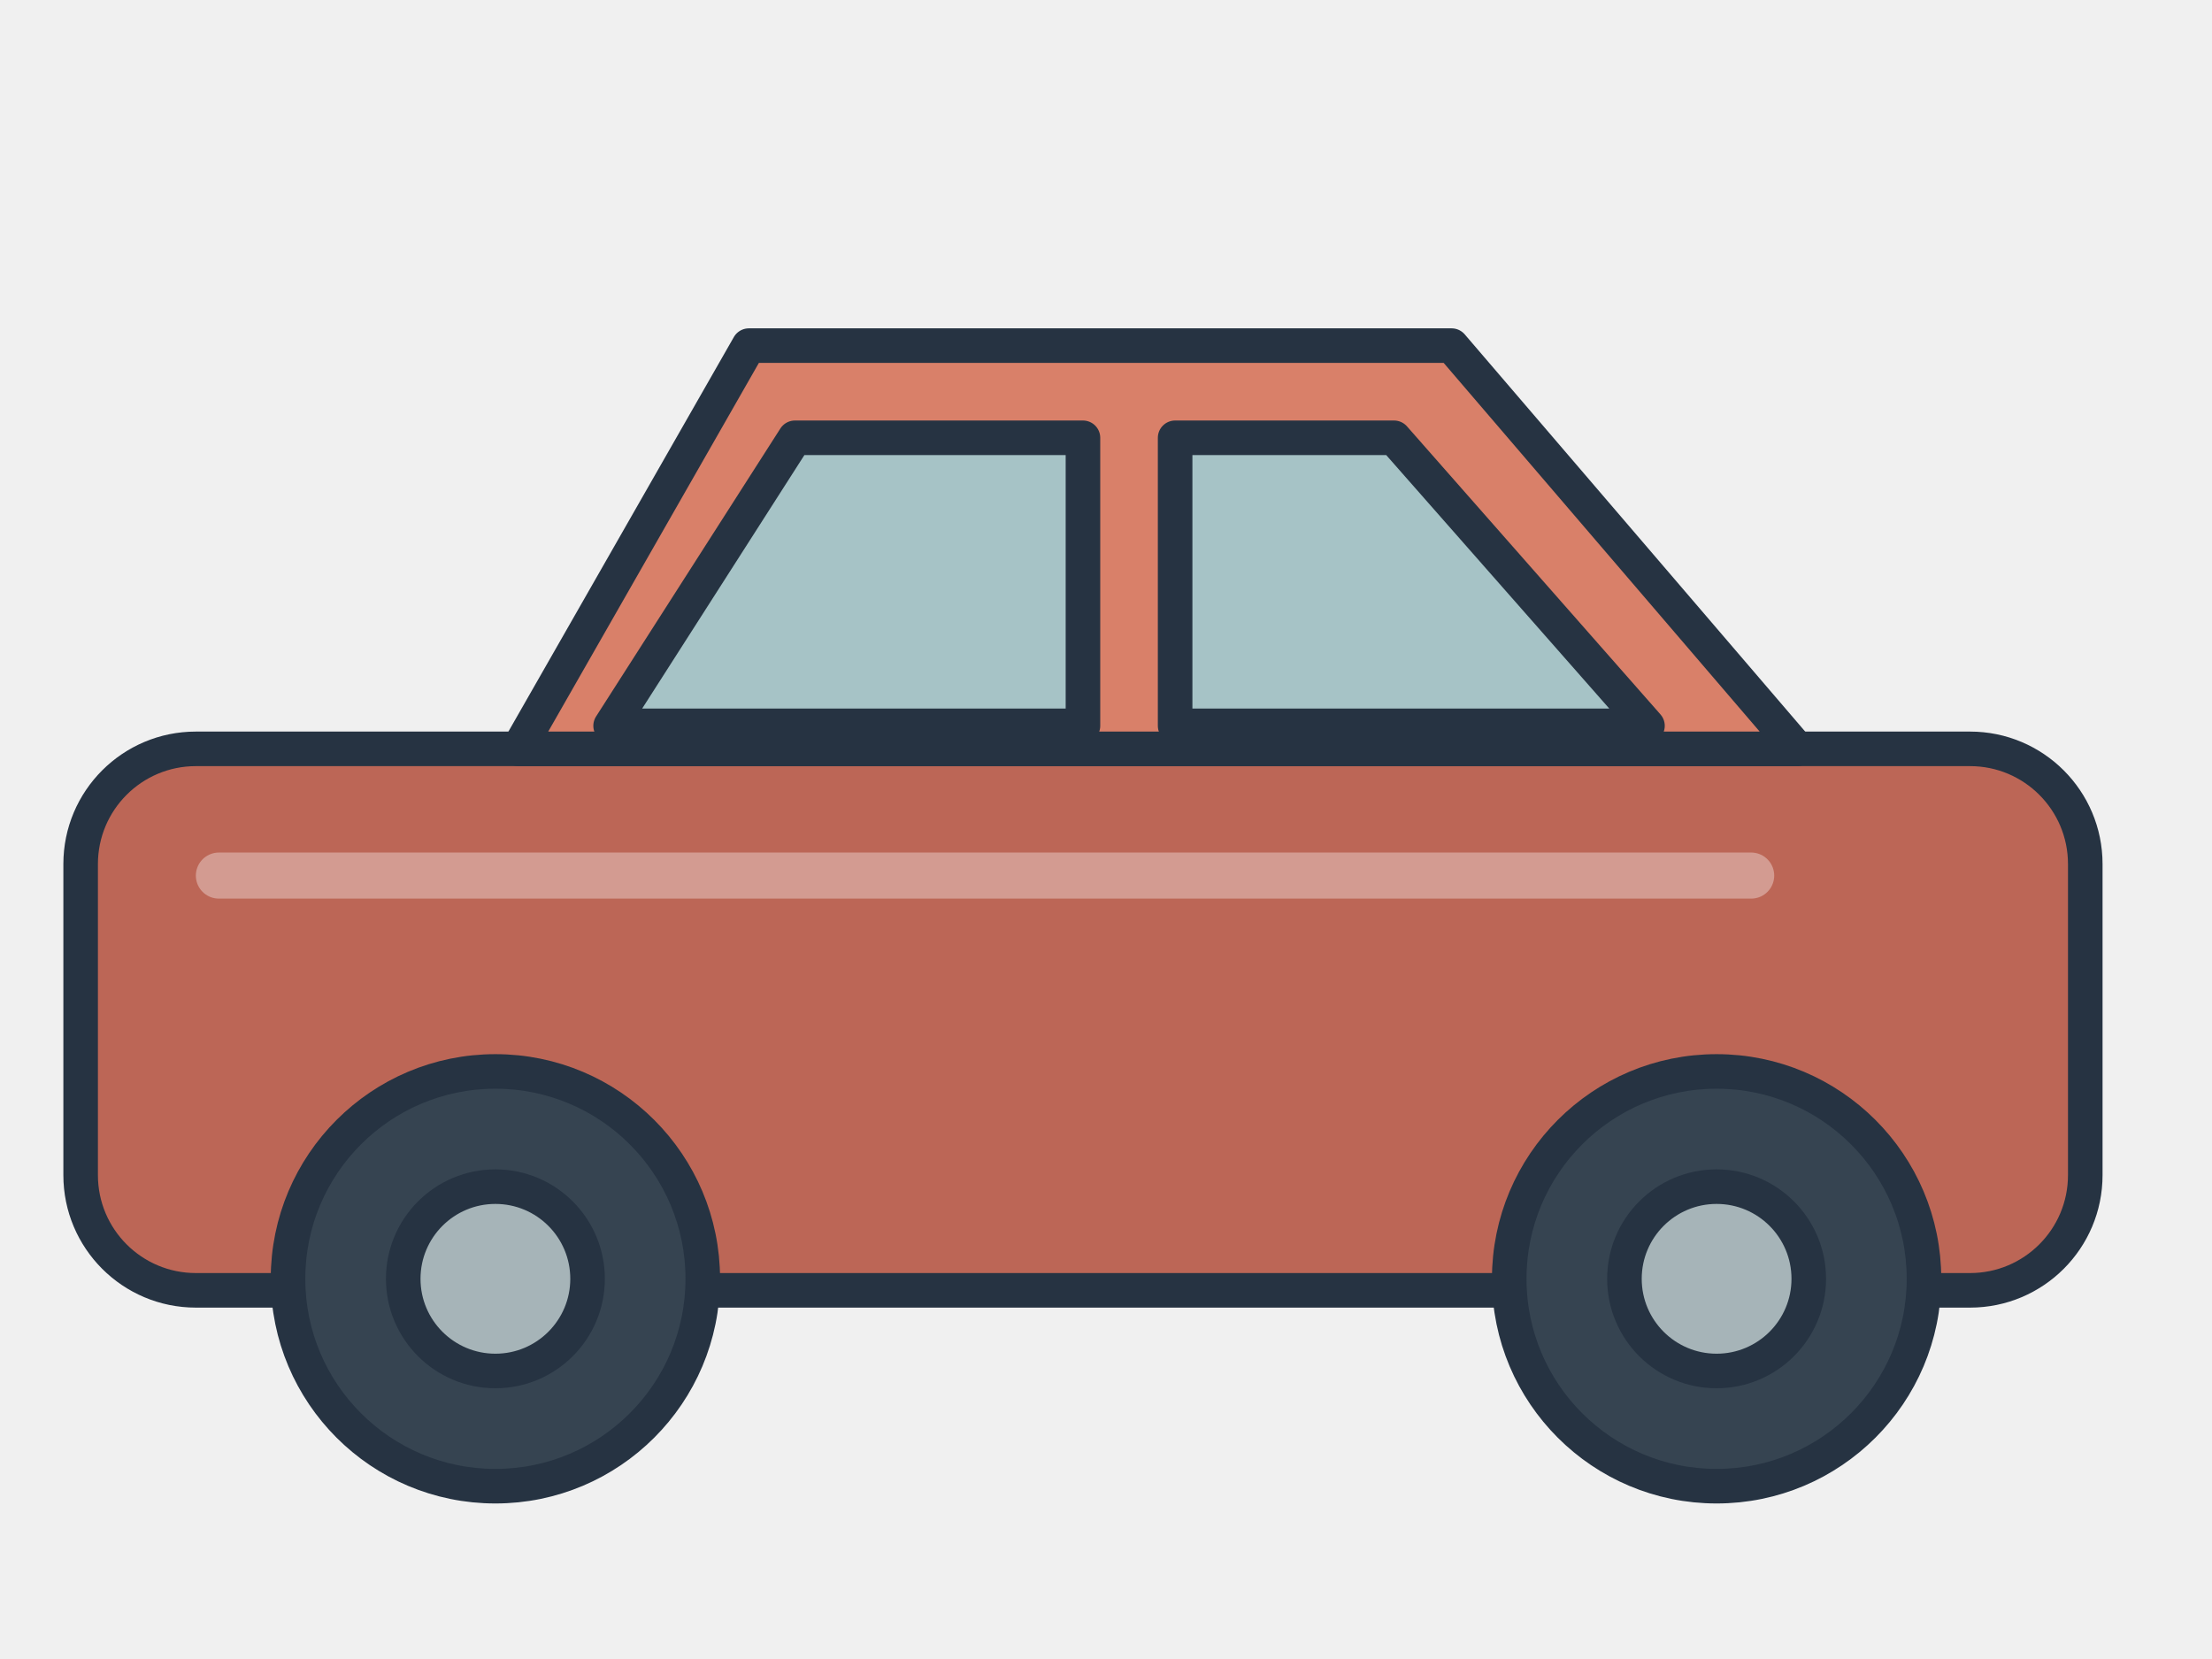
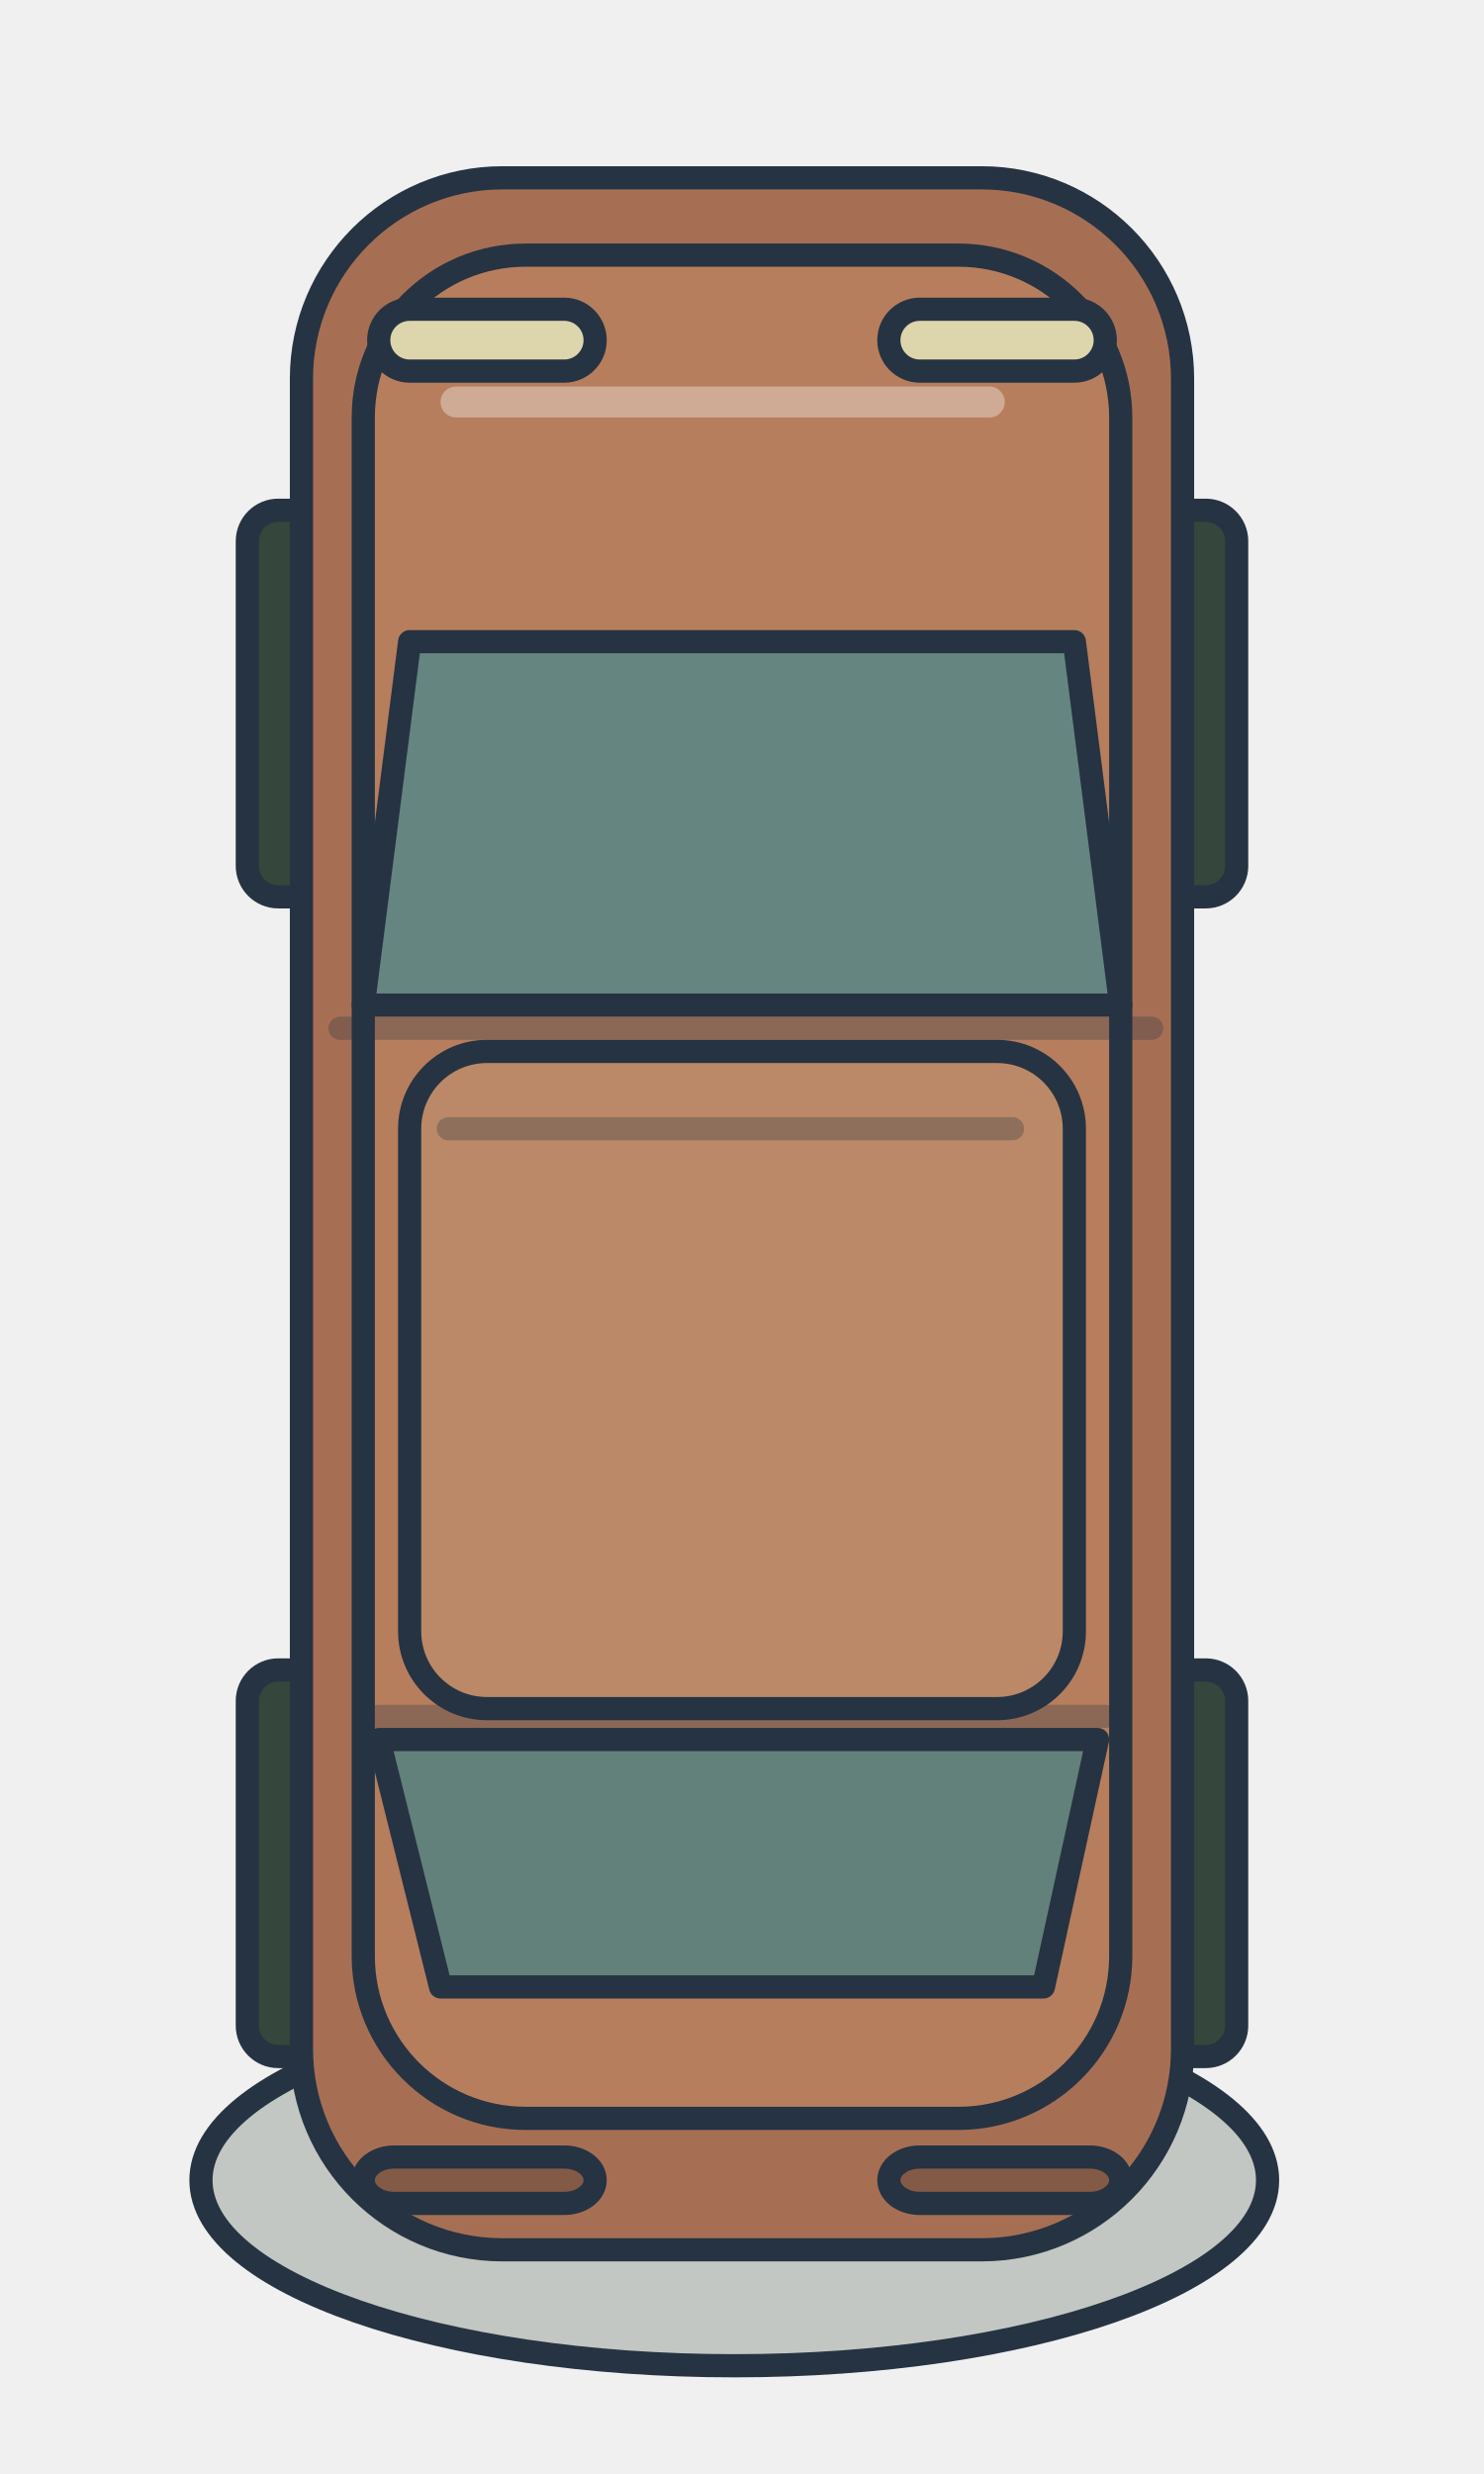
- <svg xmlns="http://www.w3.org/2000/svg" width="192" height="144" viewBox="0 0 192 144">
+ <svg xmlns="http://www.w3.org/2000/svg" width="192" height="320" viewBox="0 0 192 320">
  <g stroke="#263342" stroke-width="3" stroke-linejoin="round" stroke-linecap="round">
-     <rect x="7" y="65" width="174" height="47" rx="10" fill="#bc6656" />
-     <path d="M45 65L65 30H126L156 65Z" fill="#d98069" />
-     <path d="M69 38H94V63H53Z" fill="#a6c3c6" />
-     <path d="M102 38H121L143 63H102Z" fill="#a6c3c6" />
-     <ellipse cx="43" cy="111" rx="18" ry="18" fill="#364451" />
-     <ellipse cx="149" cy="111" rx="18" ry="18" fill="#364451" />
-     <ellipse cx="43" cy="111" rx="8" ry="8" fill="#a6b4b8" />
-     <ellipse cx="149" cy="111" rx="8" ry="8" fill="#a6b4b8" />
-     <path d="M19 76h133" stroke="white" opacity=".35" stroke-width="4" />
+     <ellipse cx="95" cy="282" rx="69" ry="24" fill="#26392638" />
+     <rect x="32" y="66" width="15" height="50" rx="4" fill="#35463c" />
+     <rect x="145" y="66" width="15" height="50" rx="4" fill="#35463c" />
+     <rect x="32" y="216" width="15" height="50" rx="4" fill="#35463c" />
+     <rect x="145" y="216" width="15" height="50" rx="4" fill="#35463c" />
+     <rect x="39" y="23" width="114" height="268" rx="26" fill="#a66f54" />
+     <rect x="47" y="33" width="98" height="241" rx="21" fill="#b67e5d" />
+     <path d="M53 83L139 83L145 130H47Z" fill="#658581" />
+     <rect x="53" y="136" width="86" height="85" rx="10" fill="#bb8967" />
+     <path d="M49 225H142L135 257H57Z" fill="#62817a" />
+     <rect x="49" y="40" width="28" height="8" rx="4" fill="#ddd6ac" />
+     <rect x="115" y="40" width="28" height="8" rx="4" fill="#ddd6ac" />
+     <rect x="47" y="279" width="30" height="6" rx="4" fill="#825a46" />
+     <rect x="115" y="279" width="30" height="6" rx="4" fill="#825a46" />
+     <path d="M59 52h69" stroke="white" opacity=".35" stroke-width="4" />
+     <path d="M44 133h105M49 222h94M58 146h73" fill="none" opacity=".3" />
  </g>
</svg>
